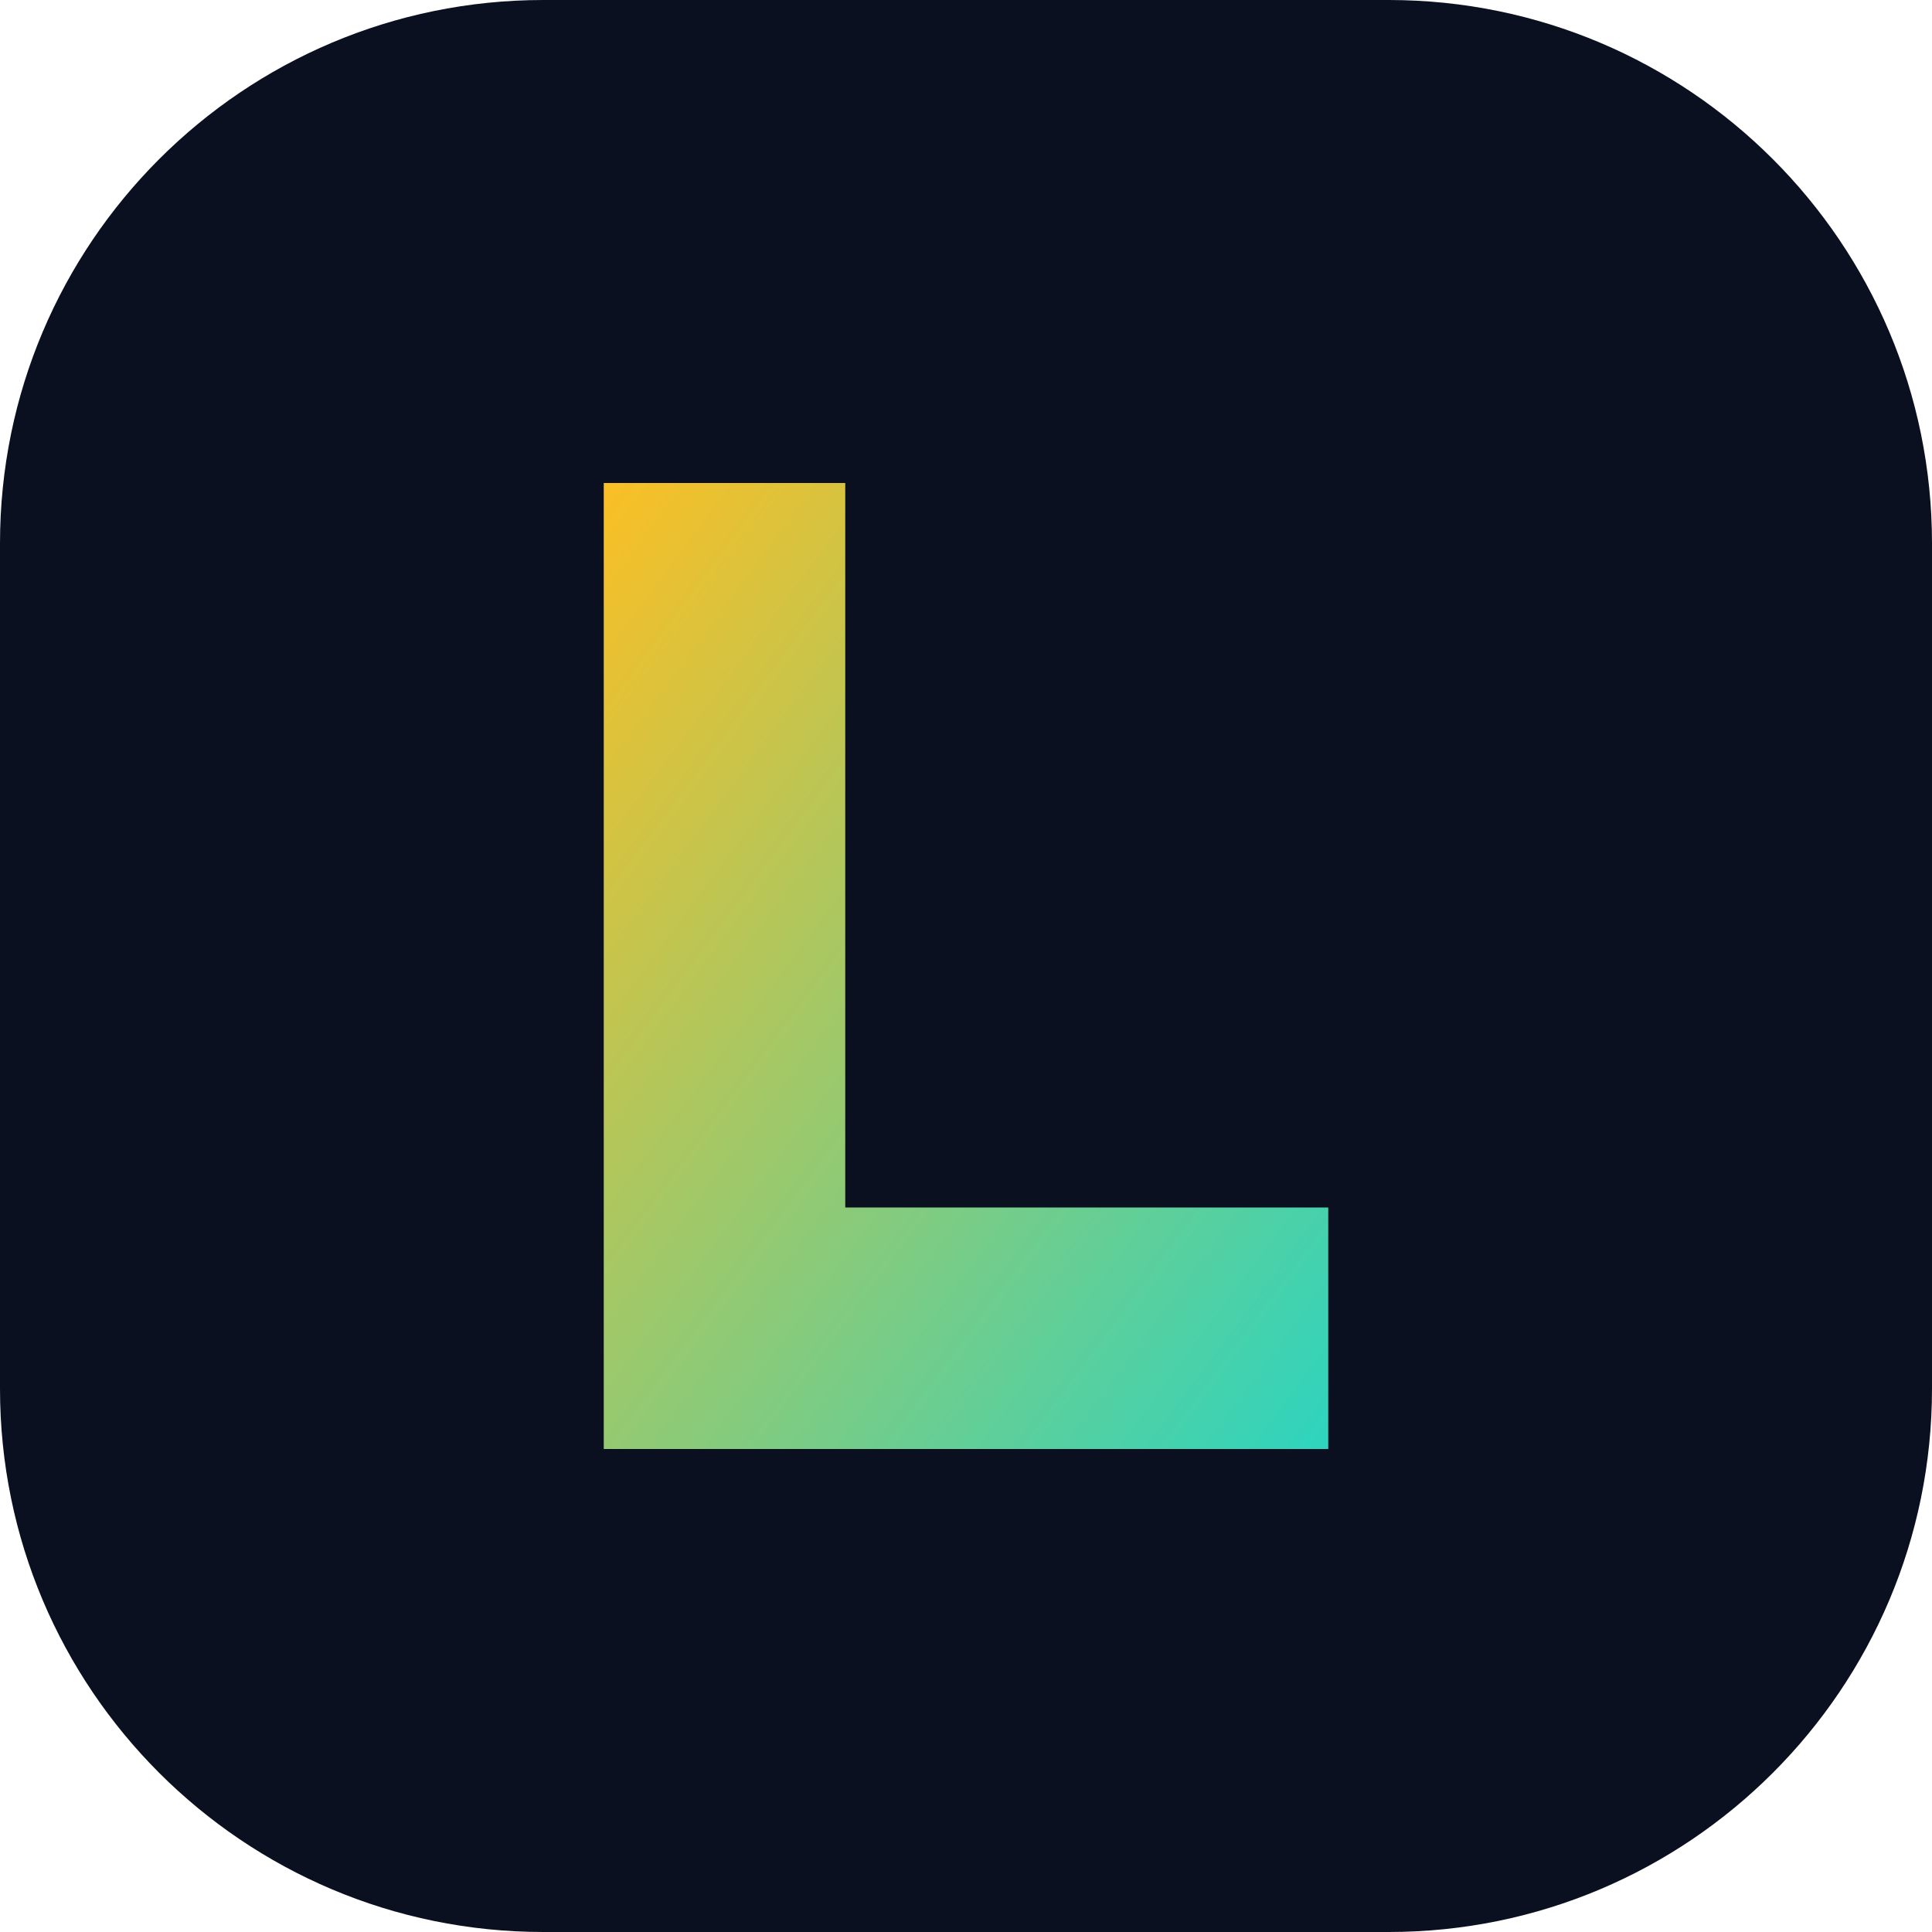
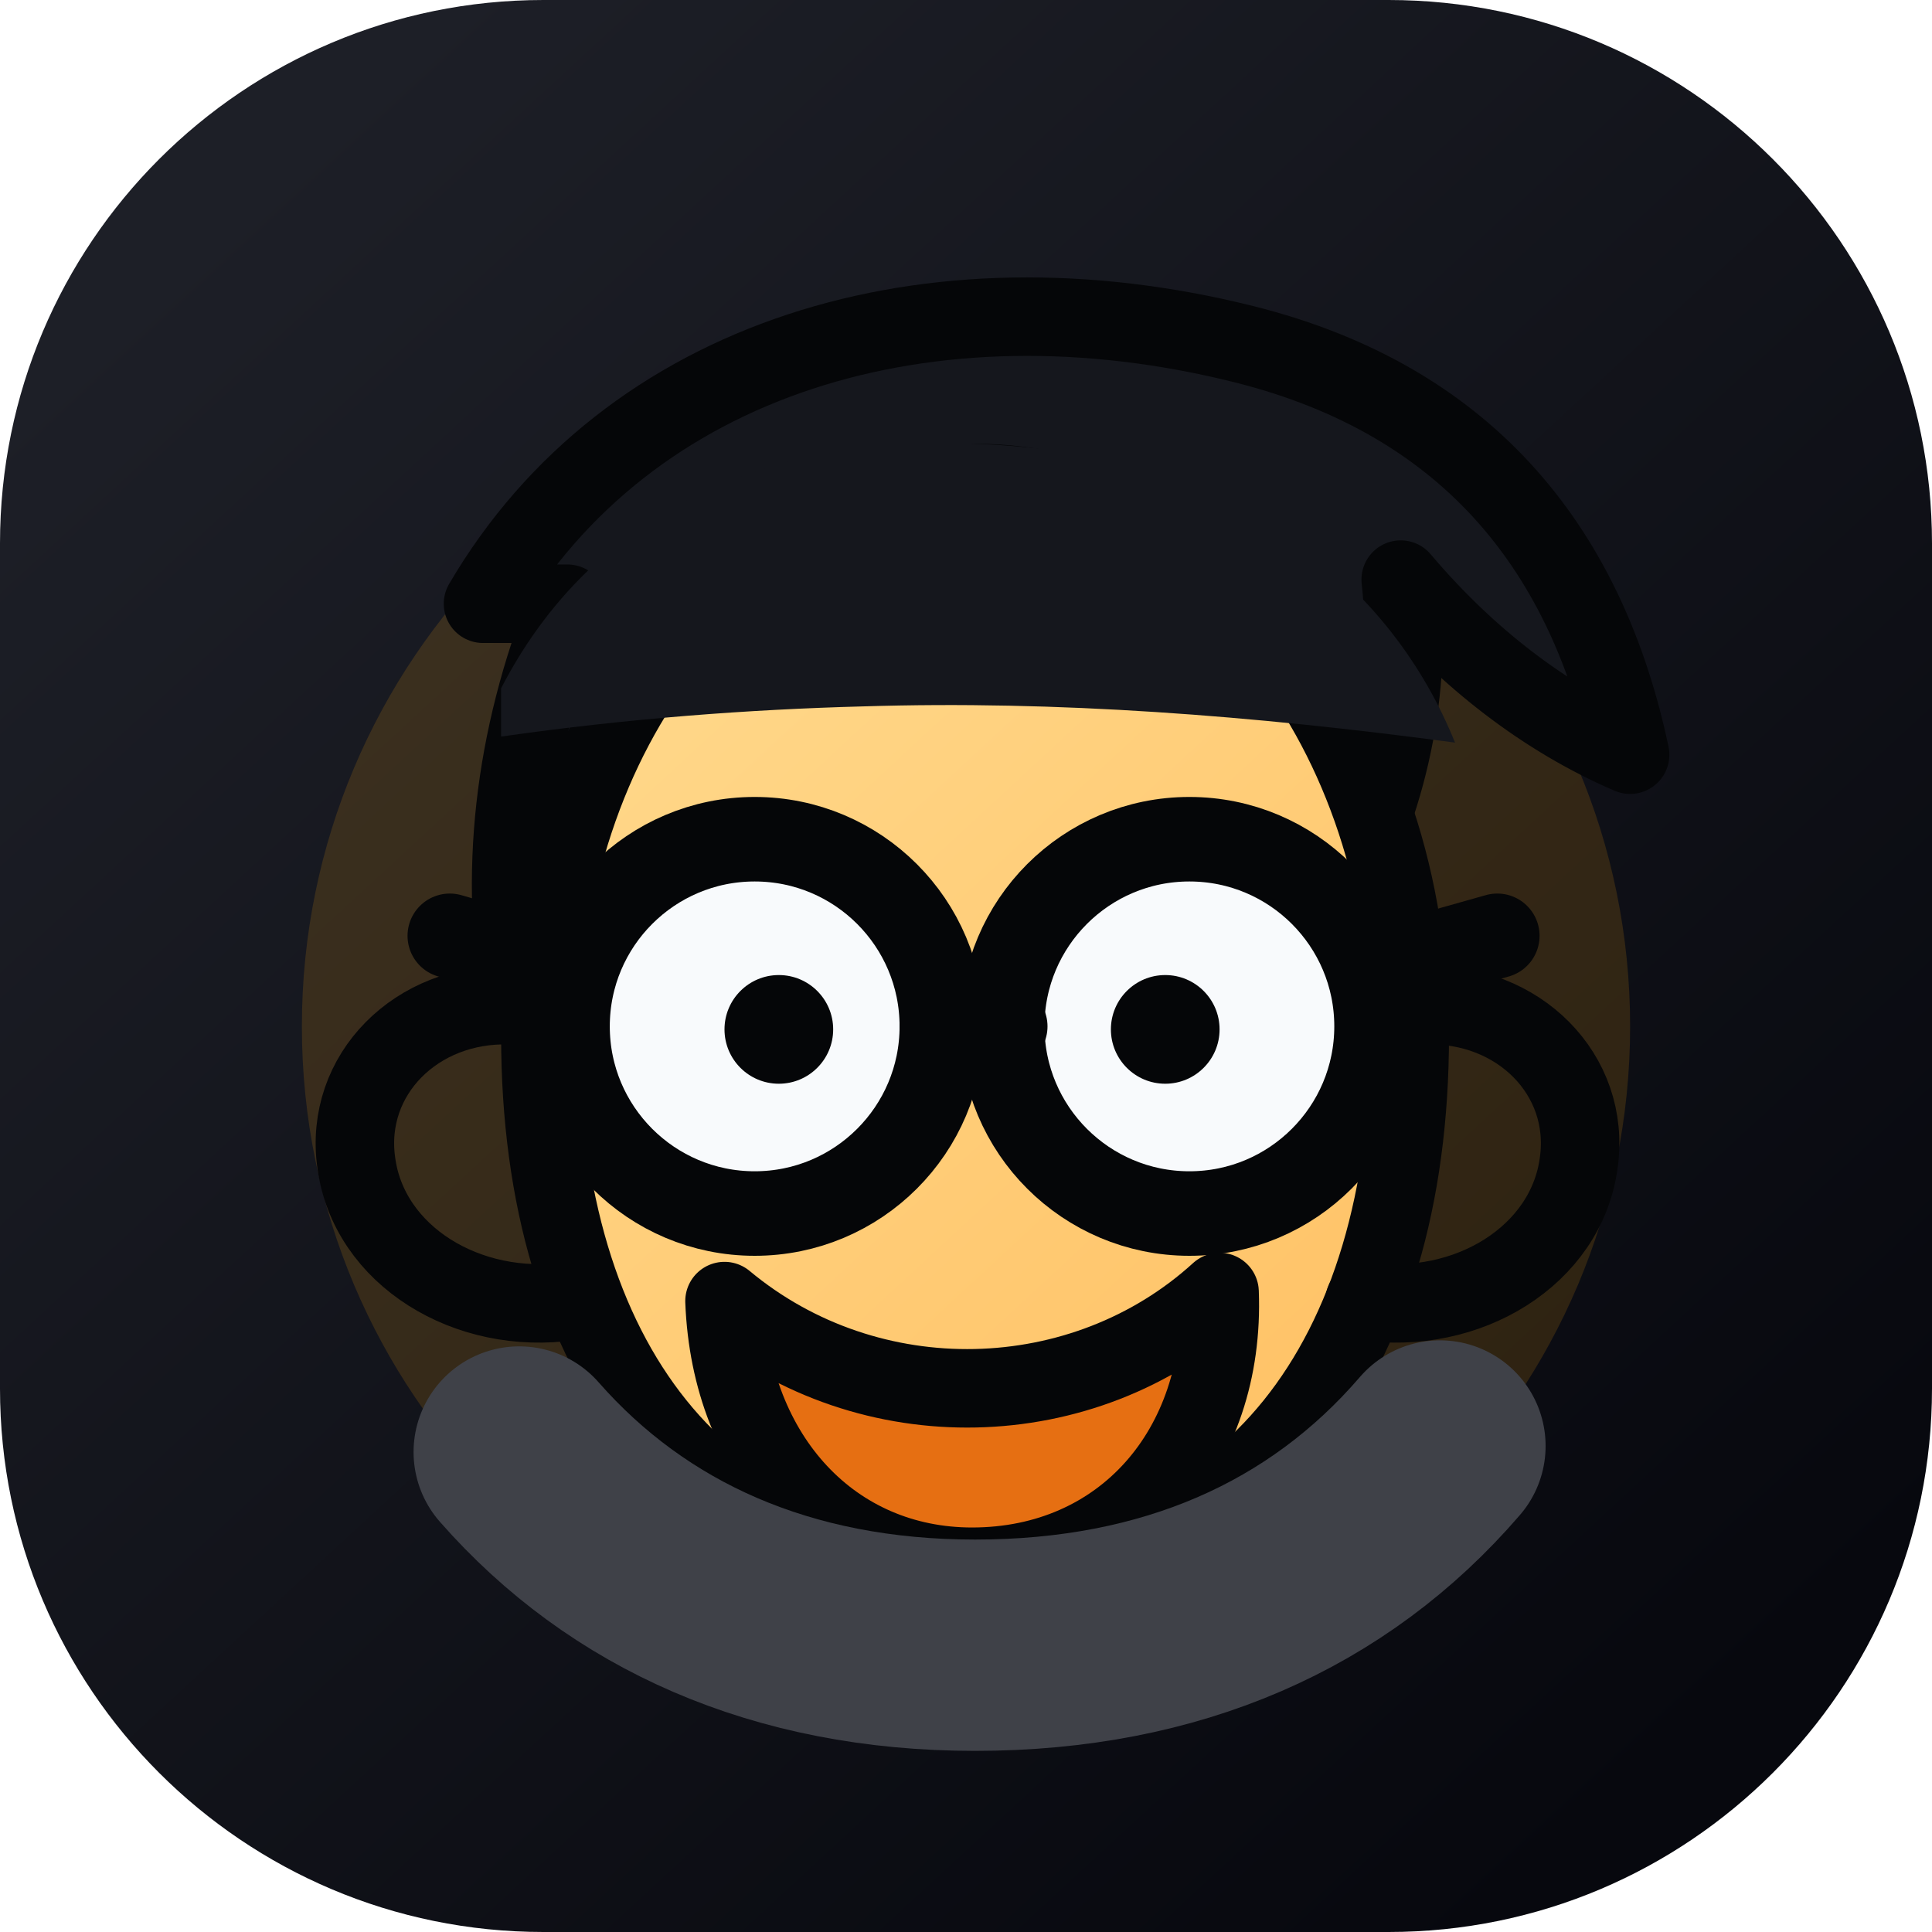
- <svg xmlns="http://www.w3.org/2000/svg" viewBox="0 0 64 64">
+ <svg xmlns="http://www.w3.org/2000/svg" viewBox="0 0 64 64" role="img" aria-label="fuyue">
  <defs>
-     <linearGradient id="g" x1="0%" x2="100%" y1="0%" y2="100%">
-       <stop offset="0%" stop-color="#fbbf24" />
-       <stop offset="100%" stop-color="#2dd4bf" />
+     <linearGradient id="bg" x1="8" x2="56" y1="6" y2="58" gradientUnits="userSpaceOnUse">
+       <stop offset="0" stop-color="#1d1f27" />
+       <stop offset="1" stop-color="#07080e" />
+     </linearGradient>
+     <linearGradient id="skin" x1="20" x2="45" y1="20" y2="47" gradientUnits="userSpaceOnUse">
+       <stop offset="0" stop-color="#ffd98c" />
+       <stop offset="1" stop-color="#ffc266" />
    </linearGradient>
  </defs>
-   <rect width="64" height="64" rx="18" fill="#0b1020" />
-   <path d="M20 16h8v24h16v8H20V16z" fill="url(#g)" />
+   <rect width="64" height="64" rx="18" fill="url(#bg)" />
+   <circle cx="32" cy="34" r="22" fill="#f59e0b" opacity=".16" />
+   <path d="M16 20c4.8-8.2 14.8-11.2 25.2-8.6 7.6 1.9 11.4 7 12.8 13.6-2.8-1.2-5.4-3.2-7.6-5.8.4 3.6-.4 7.4-2.2 10.6-2.6-1.7-3.9-4.1-4.2-7.2-2.9 4.4-7.4 7.3-13.4 8.8 1-2.6 2.6-5.1 4.9-7.6-5.7 1.8-10.4 5-14.2 9.6-.8-4.4-.3-8.9 1.5-13.4L16 20Z" fill="#15171d" stroke="#050608" stroke-linejoin="round" stroke-width="2.6" />
+   <path d="M17.9 34.3c0-10.1 6.4-18.3 14.4-18.3s14.4 8.2 14.4 18.3c0 10.8-5.4 17.7-14.4 17.7s-14.4-6.9-14.4-17.7Z" fill="url(#skin)" stroke="#050608" stroke-width="2.6" />
+   <path d="M16.9 33.3c-3.1-.1-5.5 2.3-5.1 5.2.4 3.1 3.7 5.1 7.1 4.6M47.2 33.3c3.1-.1 5.5 2.3 5.1 5.2-.4 3.1-3.7 5.1-7.1 4.6" fill="none" stroke="#050608" stroke-linecap="round" stroke-width="2.6" />
+   <path d="M16.6 22.8c3.3-6.4 10-9.1 18.9-7.8 5.9.9 10.6 4.4 12.7 9.6-6.7-.9-13.2-1.4-19.6-1.2-3.8.1-7.8.4-12 1v-1.6Z" fill="#15171d" />
+   <g fill="#f8fafc" stroke="#050608" stroke-width="2.8">
+     <circle cx="25" cy="34" r="6.2" />
+     <circle cx="39.4" cy="34" r="6.2" />
+   </g>
+   <path d="M31.2 34h2.1M18.7 32.1l-3.8-1.1M45.7 32.1l3.9-1.1" fill="none" stroke="#050608" stroke-linecap="round" stroke-width="2.8" />
+   <g fill="#050608">
+     <circle cx="25.8" cy="34.1" r="1.8" />
+     <circle cx="38.6" cy="34.1" r="1.8" />
+   </g>
+   <path d="M24 43.1c4.8 4 11.9 3.8 16.4-.3.2 5.2-3.2 9.1-8.2 9.1-4.6 0-8-3.6-8.2-8.8Z" fill="#e66f12" stroke="#050608" stroke-linejoin="round" stroke-width="2.6" />
+   <path d="M17.2 48.1c3.6 4.1 8.7 6.4 15.1 6.4 6.5 0 11.7-2.3 15.4-6.6" fill="none" stroke="#3f4148" stroke-linecap="round" stroke-width="7" />
</svg>
